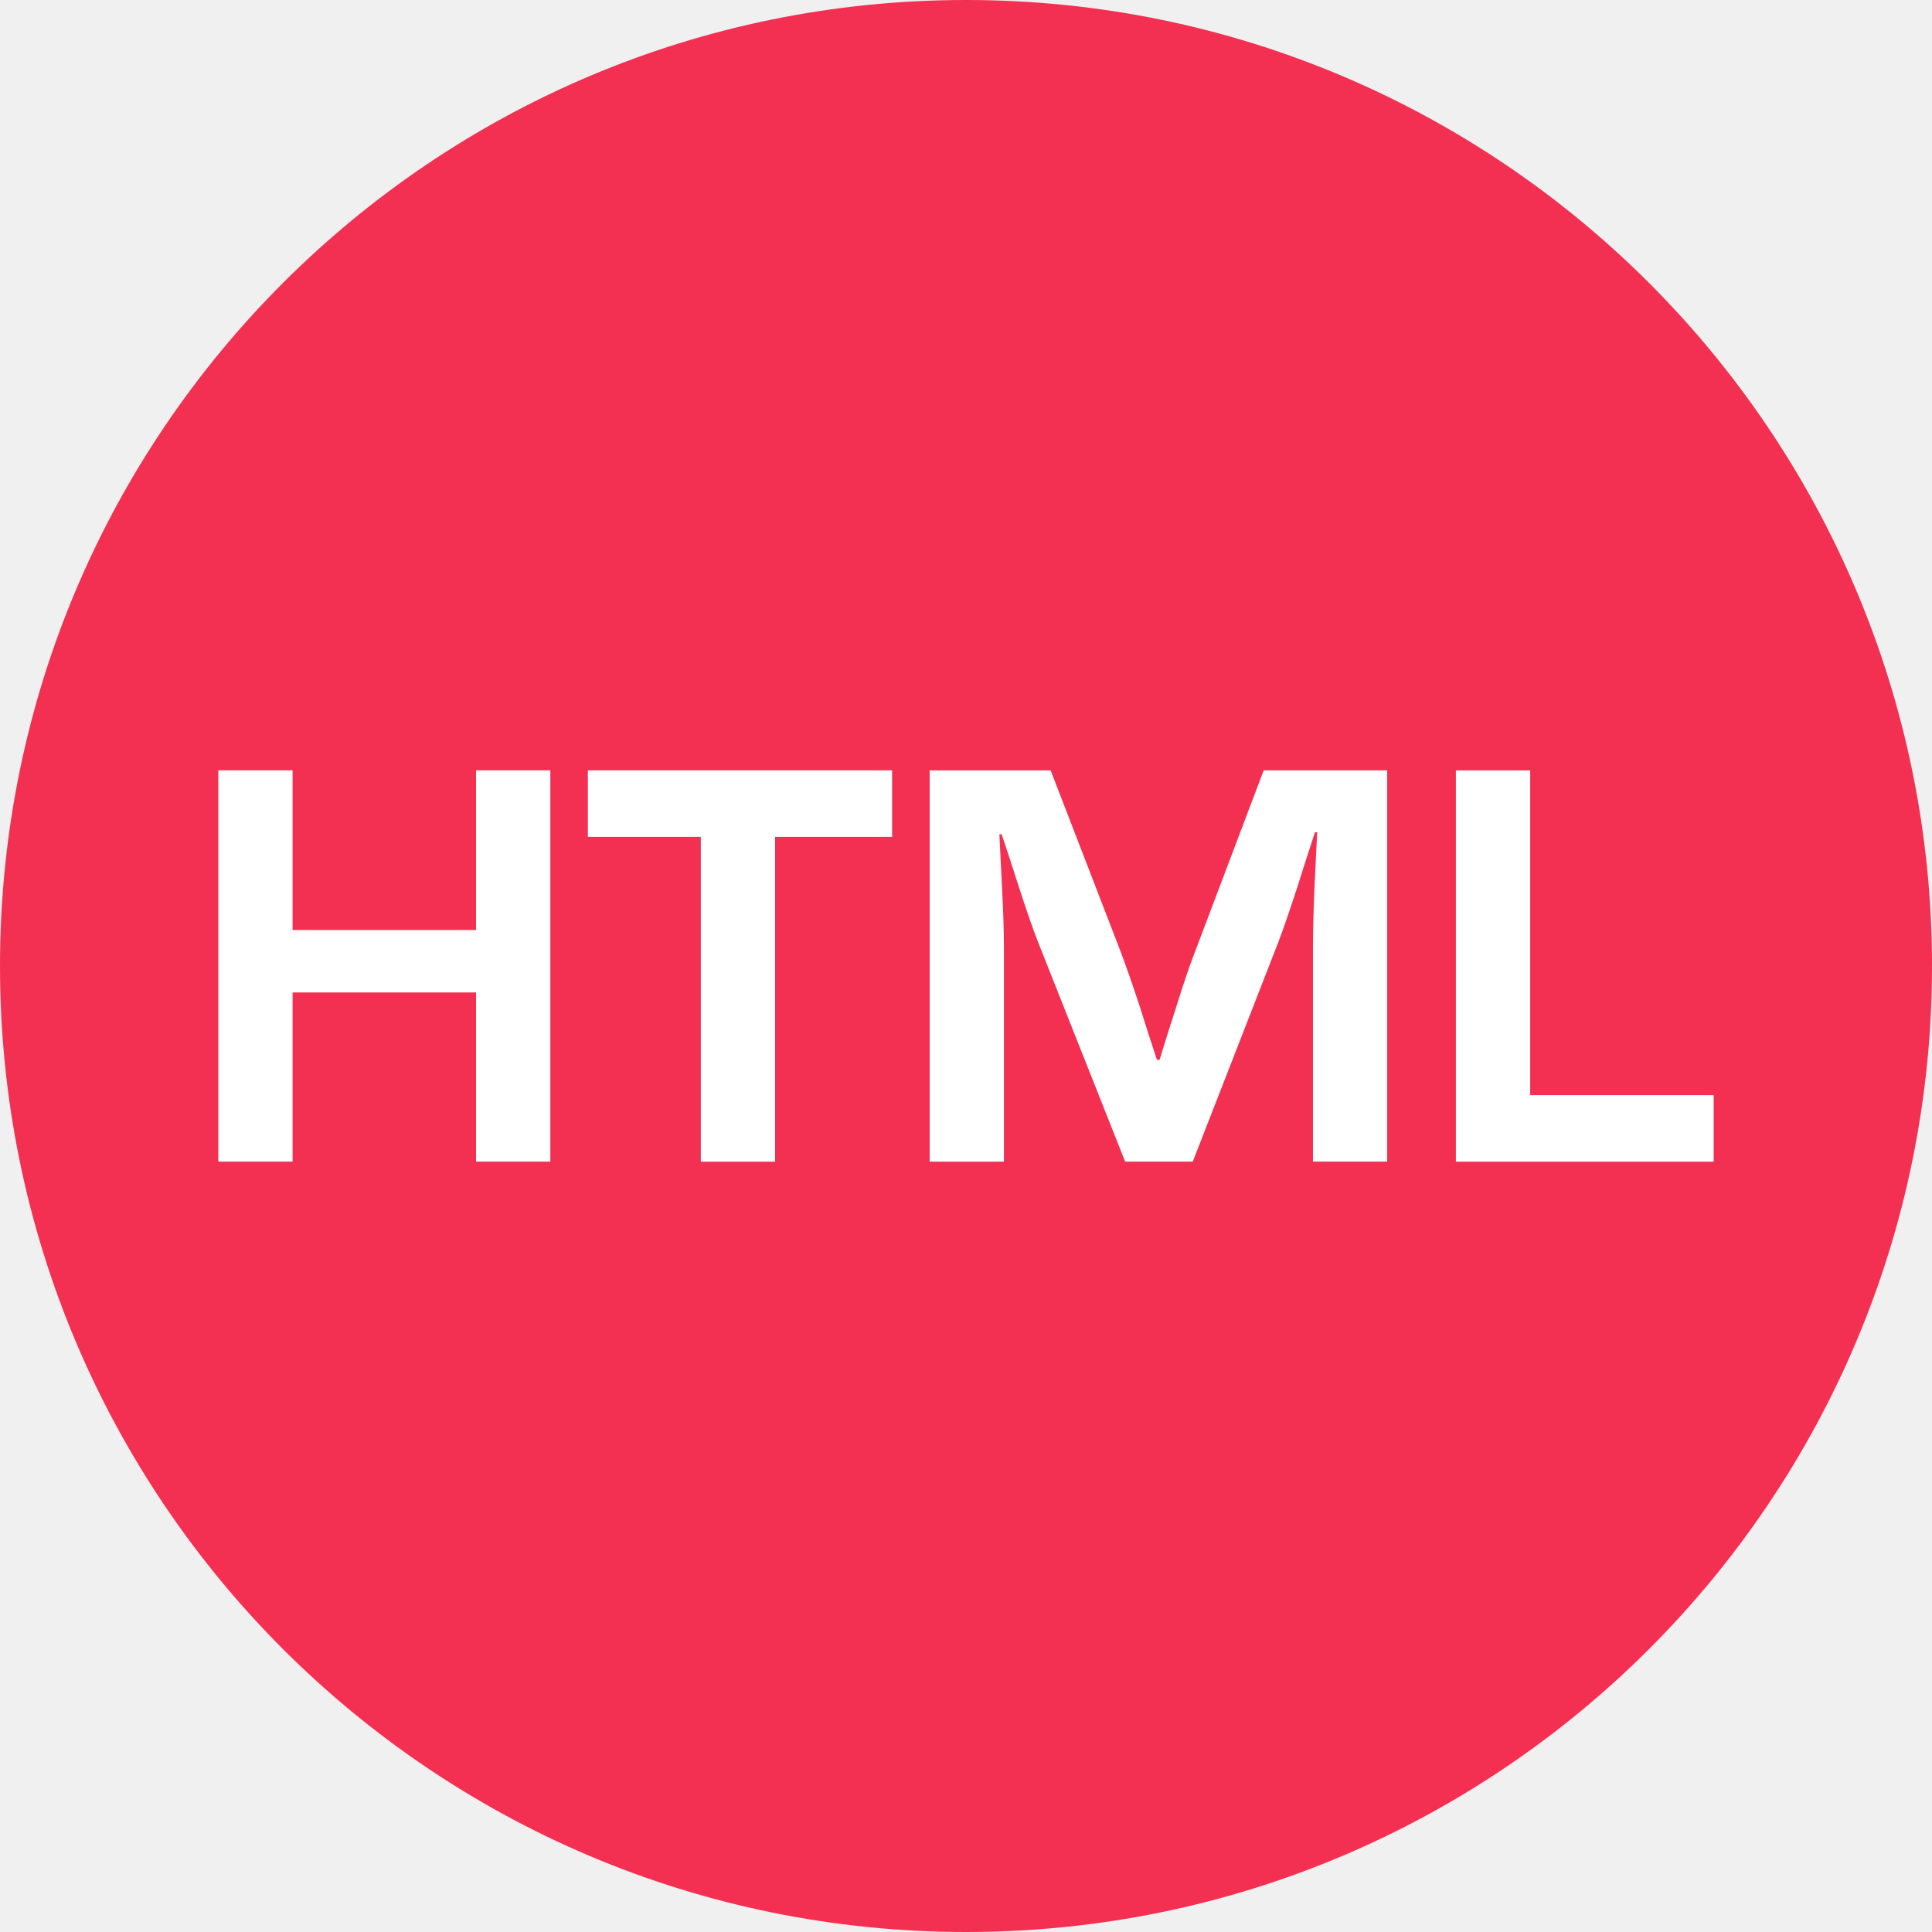
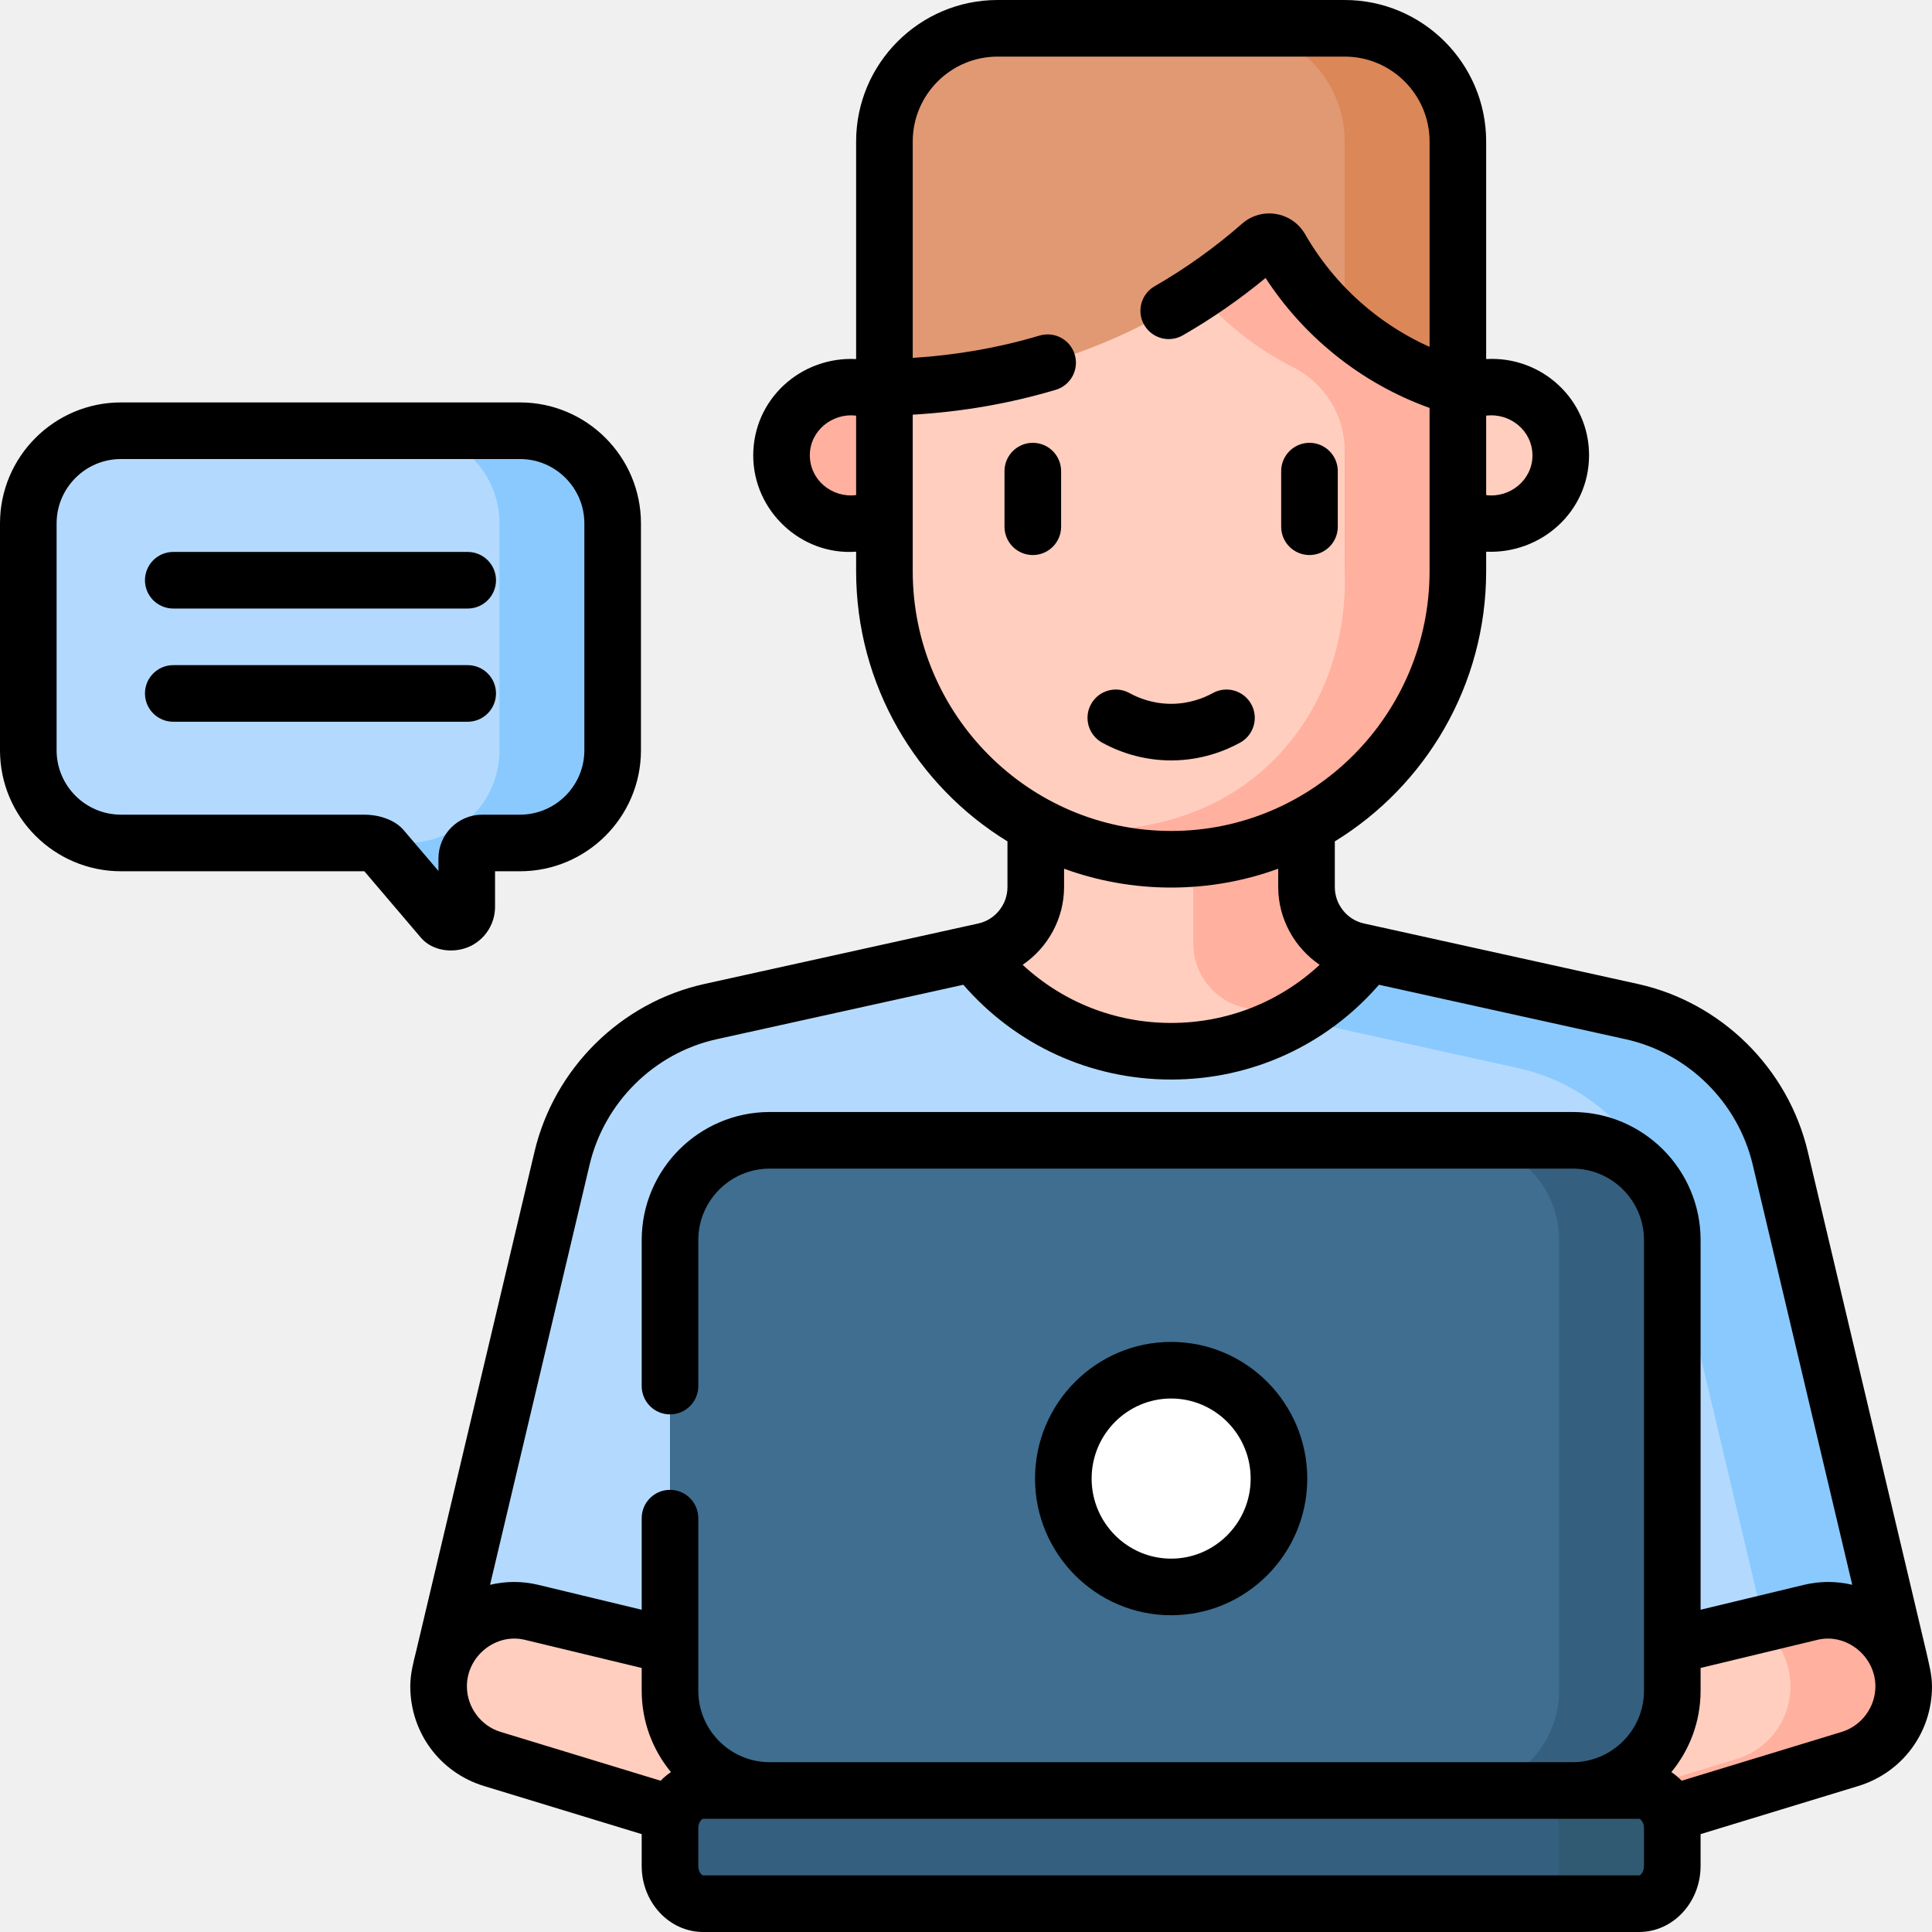
- <svg xmlns="http://www.w3.org/2000/svg" version="1.1" id="Layer_1" x="0px" y="0px" viewBox="0 0 512 512" style="enable-background:new 0 0 512 512;" xml:space="preserve">
-   <circle style="fill:#F33052;" cx="256" cy="256" r="256" />
+ <svg xmlns="http://www.w3.org/2000/svg" id="Capa_1" enable-background="new 0 0 512 512" height="512" viewBox="0 0 512 512" width="512">
  <g>
-     <path style="fill:#FFFFFF;" d="M145.84,204.144V307.84h-19.68v-44.832H77.536v44.832h-19.68V204.144h19.68v42.32h48.624v-42.32   L145.84,204.144L145.84,204.144z" />
-     <path style="fill:#FFFFFF;" d="M205.408,221.776v86.08h-19.68v-86.08h-29.936v-17.632h80.624v17.632L205.408,221.776   L205.408,221.776z" />
-     <path style="fill:#FFFFFF;" d="M367.616,204.144V307.84h-19.664v-56.528c0-4.496,0.128-9.632,0.368-15.344l0.368-7.744l0.384-7.664   h-0.592l-2.352,7.216l-2.288,7.216c-2.128,6.48-3.776,11.264-4.944,14.352l-22.8,58.496h-17.92l-23.024-58.048   c-1.264-3.184-2.944-7.968-5.008-14.352l-2.336-7.216l-2.352-7.136h-0.608l0.368,7.52l0.384,7.616   c0.304,5.872,0.448,10.912,0.448,15.104v56.528h-19.68V204.16h32.064l18.544,48.016c1.264,3.344,2.944,8.128,5.008,14.352   l2.288,7.216l2.336,7.136h0.688l2.208-7.136l2.288-7.136c1.872-6.032,3.504-10.8,4.864-14.288l18.24-48.176L367.616,204.144   L367.616,204.144z" />
-     <path style="fill:#FFFFFF;" d="M405.52,204.144v86.08h48.624v17.632h-68.32V204.16h19.696V204.144z" />
+     <g>
+       <g>
+         <g>
+           <path d="m386.349 129.048h-151.967v-91.548c0-16.569 13.431-30 30-30h91.968c16.569 0 30 13.431 30 30v91.548z" fill="#e19974" />
+           <path d="m356.349 7.5h-30c16.569 0 30 13.431 30 30v91.548h30v-91.548c0-16.569-13.431-30-30-30z" fill="#dc8758" />
+           <g>
+             <path d="m451.279 439.334h51.87l-31.364-132.398c-4.609-19.458-19.889-34.549-39.325-38.843l-69.904-15.441-17.735-.604c-7.93-1.752-13.579-8.813-13.579-16.973v-52.931h-41.754v52.931c0 8.16-5.649 15.221-13.579 16.973l-17.735.604-69.904 15.441c-19.437 4.293-34.716 19.385-39.325 38.843l-31.364 132.398" fill="#b3dafe" />
+             <g>
+               <path d="m342.886 269.934 59.574 13.16c19.437 4.293 34.716 19.385 39.325 38.843l27.811 117.398h33.553l-31.364-132.398c-4.609-19.458-19.889-34.549-39.325-38.843l-69.904-15.441z" fill="#8ac9fe" />
+             </g>
+             <path d="m490.284 466.136-70.214 21.421-9.067-43.691 68.795-16.571c10.758-2.591 21.568 4.073 24.147 14.885 2.47 10.36-3.518 20.861-13.661 23.956z" fill="#ffcebf" />
+             <path d="m503.945 442.18c-2.578-10.812-13.389-17.476-24.146-14.885l-13.603 3.276c3.746 2.72 6.587 6.737 7.749 11.609 2.47 10.36-3.518 20.861-13.66 23.955l-42 12.814 1.786 8.608 70.214-21.421c10.142-3.095 16.13-13.596 13.66-23.956z" fill="#ffb09e" />
+           </g>
+           <g>
+             <path d="m130.449 466.136 70.214 21.421 9.067-43.691-68.795-16.571c-10.758-2.591-21.568 4.073-24.147 14.885-2.47 10.36 3.518 20.861 13.661 23.956z" fill="#ffcebf" />
+           </g>
+           <path d="m258.175 252.653c12.007 15.763 30.912 25.938 52.191 25.938s40.183-10.175 52.191-25.938l-17.735-.604c-7.93-1.752-13.579-8.813-13.579-16.973v-52.931h-56.754v52.931c0 8.16-5.649 15.221-13.579 16.973z" fill="#ffcebf" />
+           <path d="m329.821 267.048 13.065 2.886c7.651-4.394 14.341-10.285 19.67-17.282l-2.735-.604c-7.93-1.752-13.579-8.813-13.579-16.973v-52.931h-30v67.931c0 8.161 5.649 15.222 13.579 16.973z" fill="#ffb09e" />
+           <path d="m386.349 102.654c-6.503-1.875-17.202-5.857-27.996-14.587-9.473-7.662-15.429-16.077-19.001-22.275-1.085-1.883-3.609-2.309-5.241-.88-7.188 6.298-16.214 13.026-27.252 19.051-28.86 15.753-56.398 18.468-72.477 18.69v48.691c0 28.997 16.079 54.219 39.765 67.151 10.766 5.878 21.658 5.474 34.772 5.474 0 0 26.668.466 37.363-5.31 23.851-12.882 40.067-38.195 40.067-67.315z" fill="#ffcebf" />
+           <path d="m358.353 88.067c-9.494-7.679-15.456-16.115-19.025-22.316-1.078-1.872-3.59-2.263-5.215-.84-4.703 4.121-10.21 8.423-16.536 12.596 2.947 3.492 6.5 7.102 10.776 10.56 4.898 3.962 9.777 6.946 14.253 9.199 8.379 4.217 13.743 12.708 13.743 22.088v31.991c.227 4.806.888 29.179-17.45 48.692-25.253 26.872-62.596 19.055-64.411 18.643 7.411 3.883 17.322 7.695 29.295 8.748 2.279.201 4.476.287 6.581.285 41.965 0 75.984-34.191 75.984-76.369v-48.691c-6.502-1.874-17.201-5.856-27.995-14.586z" fill="#ffb09e" />
+           <path d="m395.637 138.705h-9.288v-36.05h9.288c9.93 0 17.98 8.05 17.98 17.98v.091c0 9.929-8.05 17.979-17.98 17.979z" fill="#ffcebf" />
+           <path d="m225.094 138.705h9.288v-36.05h-9.288c-9.93 0-17.98 8.05-17.98 17.98v.091c0 9.929 8.05 17.979 17.98 17.979z" fill="#ffb09e" />
+           <g>
+             <g>
+               <g>
+                 <path d="m186.348 474.5h248.035c4.856 0 8.792 4.477 8.792 10v10c0 5.523-3.936 10-8.792 10h-248.035c-4.856 0-8.792-4.477-8.792-10v-10c0-5.523 3.937-10 8.792-10z" fill="#355f7f" />
+                 <path d="m434.383 474.5h-30c4.855 0 8.792 4.477 8.792 10v10c0 5.523-3.936 10-8.792 10h30c4.855 0 8.792-4.477 8.792-10v-10c0-5.523-3.937-10-8.792-10z" fill="#305972" />
+                 <g>
+                   <path d="m416.733 474.5h-212.735c-14.603 0-26.442-11.838-26.442-26.442v-119.423c0-14.603 11.838-26.442 26.442-26.442h212.734c14.603 0 26.442 11.838 26.442 26.442v119.423c.001 14.604-11.838 26.442-26.441 26.442z" fill="#3f6e90" />
+                 </g>
+                 <path d="m416.733 302.193h-30c14.604 0 26.442 11.838 26.442 26.442v119.423c0 14.604-11.838 26.442-26.442 26.442h30c14.604 0 26.442-11.838 26.442-26.442v-119.423c0-14.604-11.839-26.442-26.442-26.442z" fill="#355f7f" />
+               </g>
+             </g>
+             <ellipse cx="310.366" cy="391.838" fill="#fff" rx="28.573" ry="28.718" />
+           </g>
+         </g>
+       </g>
+       <g>
+         <path d="m137.794 223.393h-10.005c-2.261 0-4.095 1.833-4.095 4.095v12.822c0 3.27-3.645 5.221-6.366 3.407l-16.138-18.948c-1.345-.897-2.926-1.375-4.542-1.375h-64.581c-13.568 0-24.567-10.999-24.567-24.567v-60.113c0-13.568 10.999-24.567 24.567-24.567h105.727c13.568 0 24.567 10.999 24.567 24.567v60.113c0 13.567-10.999 24.566-24.567 24.566z" fill="#b3dafe" />
+         <path d="m137.794 114.146h-30c13.568 0 24.567 10.999 24.567 24.567v60.113c0 13.568-10.999 24.567-24.567 24.567h-10.005c-.165 0-.322.03-.482.049 1.384.112 2.723.553 3.884 1.327l16.138 18.948c2.721 1.814 6.366-.137 6.366-3.407v-12.822c0-2.261 1.833-4.094 4.094-4.094h10.005c13.568 0 24.567-10.999 24.567-24.567v-60.113c0-13.569-10.999-24.568-24.567-24.568z" fill="#8ac9fe" />
+       </g>
+     </g>
+     <path d="m125.07 250.533c3.777-2.021 6.124-5.939 6.124-10.223v-9.416h6.6c17.682 0 32.067-14.385 32.067-32.067v-60.113c0-17.682-14.386-32.067-32.067-32.067h-105.727c-17.681-.001-32.067 14.385-32.067 32.066v60.113c0 17.682 14.386 32.067 32.067 32.067h64.488l15.063 17.687c3.24 3.715 9.247 4.203 13.452 1.953zm-28.422-34.639h-64.581c-9.411 0-17.067-7.656-17.067-17.067v-60.113c0-9.411 7.656-17.067 17.067-17.067h105.727c9.411 0 17.067 7.656 17.067 17.067v60.113c0 9.411-7.656 17.067-17.067 17.067h-10.005c-6.394 0-11.595 5.201-11.595 11.594v3.33l-9.294-10.913c-2.418-2.772-6.686-3.999-10.252-4.011zm413.8 221.707-31.36-132.39c-5.238-22.109-22.904-39.555-45.011-44.445l-72.641-16.04c-4.46-.984-7.696-5.041-7.696-9.646v-12.102c24.032-14.741 40.109-41.335 40.109-71.633v-5.141c14.526.647 27.268-10.552 27.268-25.571 0-14.82-12.573-26.333-27.268-25.479v-57.654c0-20.678-16.822-37.5-37.5-37.5h-91.968c-20.678 0-37.5 16.822-37.5 37.5v57.654c-14.654-.731-27.268 10.615-27.268 25.57 0 14.536 12.573 26.534 27.268 25.48v5.141c0 30.298 16.077 56.892 40.108 71.633v12.102c0 4.605-3.236 8.662-7.697 9.646l-72.644 16.041c-22.098 4.888-39.76 22.333-44.997 44.443l-31.37 132.39c-.758 3.023-1.552 6.046-1.552 9.279 0 12.238 7.847 22.86 19.531 26.434l41.795 12.75v8.436c0 9.649 7.309 17.5 16.292 17.5h248.034c8.983 0 16.292-7.851 16.292-17.5v-8.437l41.799-12.751c11.681-3.571 19.528-14.186 19.528-26.411 0-3.096-.882-6.287-1.552-9.299zm-116.598-327.447c6.342-.784 12.268 3.971 12.268 10.57 0 6.416-5.91 11.308-12.268 10.48zm-166.968 21.051c-6.379.799-12.268-3.976-12.268-10.571 0-6.471 5.967-11.269 12.268-10.479zm15 20.14v-41.453c12.957-.738 25.672-2.946 37.892-6.585 3.97-1.182 6.229-5.359 5.048-9.329-1.182-3.969-5.355-6.228-9.329-5.047-10.834 3.226-22.111 5.193-33.61 5.912v-57.343c0-12.407 10.094-22.5 22.5-22.5h91.968c12.406 0 22.5 10.093 22.5 22.5v54.429c-5.636-2.529-10.921-5.763-15.78-9.693-6.94-5.614-12.733-12.406-17.22-20.189-1.646-2.854-4.45-4.799-7.695-5.337-3.239-.538-6.515.396-8.985 2.562-7.185 6.295-14.985 11.875-23.184 16.586-3.592 2.063-4.83 6.648-2.767 10.239 2.063 3.592 6.648 4.83 10.239 2.767 7.678-4.412 15.036-9.511 21.93-15.194 5 7.675 11.123 14.464 18.249 20.229 7.606 6.152 16.067 10.918 25.213 14.208v43.239c0 37.974-30.722 68.869-68.484 68.869-37.763-.001-68.485-30.896-68.485-68.87zm107.839 104.339c-10.655 9.888-24.543 15.407-39.356 15.407s-28.701-5.519-39.356-15.407c6.665-4.537 10.981-12.202 10.981-20.603v-4.862c8.863 3.228 18.417 4.995 28.375 4.995s19.512-1.767 28.375-4.995v4.861c0 8.402 4.316 16.066 10.981 20.604zm-174.645 216.228-42.432-12.944c-5.248-1.605-8.913-6.576-8.913-12.088 0-8 7.677-14.212 15.443-12.289l30.883 7.437v6.03c0 8.183 2.911 15.699 7.752 21.567-.987.657-1.9 1.428-2.733 2.287zm260.599 22.588c0 1.556-.897 2.5-1.292 2.5h-248.034c-.395 0-1.292-.944-1.292-2.5v-10c0-1.556.897-2.5 1.292-2.5h248.034c.395 0 1.292.944 1.292 2.5zm-258.118-119.674c4.143 0 7.5-3.358 7.5-7.5v-38.691c0-10.445 8.497-18.942 18.941-18.942h212.734c10.445 0 18.942 8.497 18.942 18.942v119.423c0 10.444-8.497 18.942-18.942 18.942h-212.734c-10.444 0-18.941-8.498-18.941-18.942v-45.732c0-4.142-3.357-7.5-7.5-7.5s-7.5 3.358-7.5 7.5v24.273l-27.364-6.589c-4.284-1.036-8.655-1.021-12.823-.018l26.378-111.323c3.92-16.548 17.125-29.602 33.639-33.255l65.401-14.442c13.92 16.021 33.73 25.119 55.078 25.119s41.157-9.098 55.078-25.119l65.397 14.44c16.522 3.655 29.731 16.709 33.652 33.256l26.37 111.323c-4.166-1.002-8.536-1.017-12.818.017l-27.369 6.59v-97.964c0-18.716-15.227-33.942-33.942-33.942h-212.736c-18.716 0-33.941 15.226-33.941 33.942v38.691c0 4.143 3.357 7.501 7.5 7.501zm310.535 84.14-42.436 12.946c-.833-.859-1.746-1.63-2.733-2.287 4.841-5.868 7.752-13.384 7.752-21.567v-6.031l30.887-7.438c7.7-1.917 15.438 4.286 15.438 12.31 0 5.501-3.665 10.464-8.908 12.067zm-442.175-297.696h78.027c4.143 0 7.5-3.358 7.5-7.5s-3.357-7.5-7.5-7.5h-78.027c-4.143 0-7.5 3.358-7.5 7.5s3.357 7.5 7.5 7.5zm85.527 22.5c0-4.142-3.357-7.5-7.5-7.5h-78.027c-4.143 0-7.5 3.358-7.5 7.5s3.357 7.5 7.5 7.5h78.027c4.143 0 7.5-3.358 7.5-7.5zm197.206 13.035c3.627-2 4.946-6.561 2.947-10.188-2-3.627-6.561-4.947-10.189-2.947-2.37 1.307-6.195 2.849-11.043 2.849-.079 0-.159 0-.239-.001-4.75-.05-8.497-1.577-10.804-2.848-3.628-2.001-8.189-.68-10.189 2.947-1.999 3.627-.68 8.189 2.947 10.189 5.588 3.082 11.921 4.713 18.286 4.713 8.031-.001 14.363-2.553 18.284-4.714zm-18.285 231.251c19.891 0 36.073-16.247 36.073-36.218s-16.183-36.218-36.073-36.218-36.073 16.247-36.073 36.218 16.183 36.218 36.073 36.218zm0-57.436c11.62 0 21.073 9.518 21.073 21.218s-9.453 21.218-21.073 21.218-21.073-9.518-21.073-21.218 9.453-21.218 21.073-21.218zm-36.66-253.267c-4.143 0-7.5 3.358-7.5 7.5v14.738c0 4.142 3.357 7.5 7.5 7.5s7.5-3.358 7.5-7.5v-14.738c0-4.143-3.357-7.5-7.5-7.5zm73.321 29.738c4.143 0 7.5-3.358 7.5-7.5v-14.738c0-4.142-3.357-7.5-7.5-7.5s-7.5 3.358-7.5 7.5v14.738c0 4.142 3.358 7.5 7.5 7.5z" />
  </g>
-   <g>
- </g>
-   <g>
- </g>
-   <g>
- </g>
-   <g>
- </g>
-   <g>
- </g>
-   <g>
- </g>
-   <g>
- </g>
-   <g>
- </g>
-   <g>
- </g>
-   <g>
- </g>
-   <g>
- </g>
-   <g>
- </g>
-   <g>
- </g>
-   <g>
- </g>
-   <g>
- </g>
</svg>
